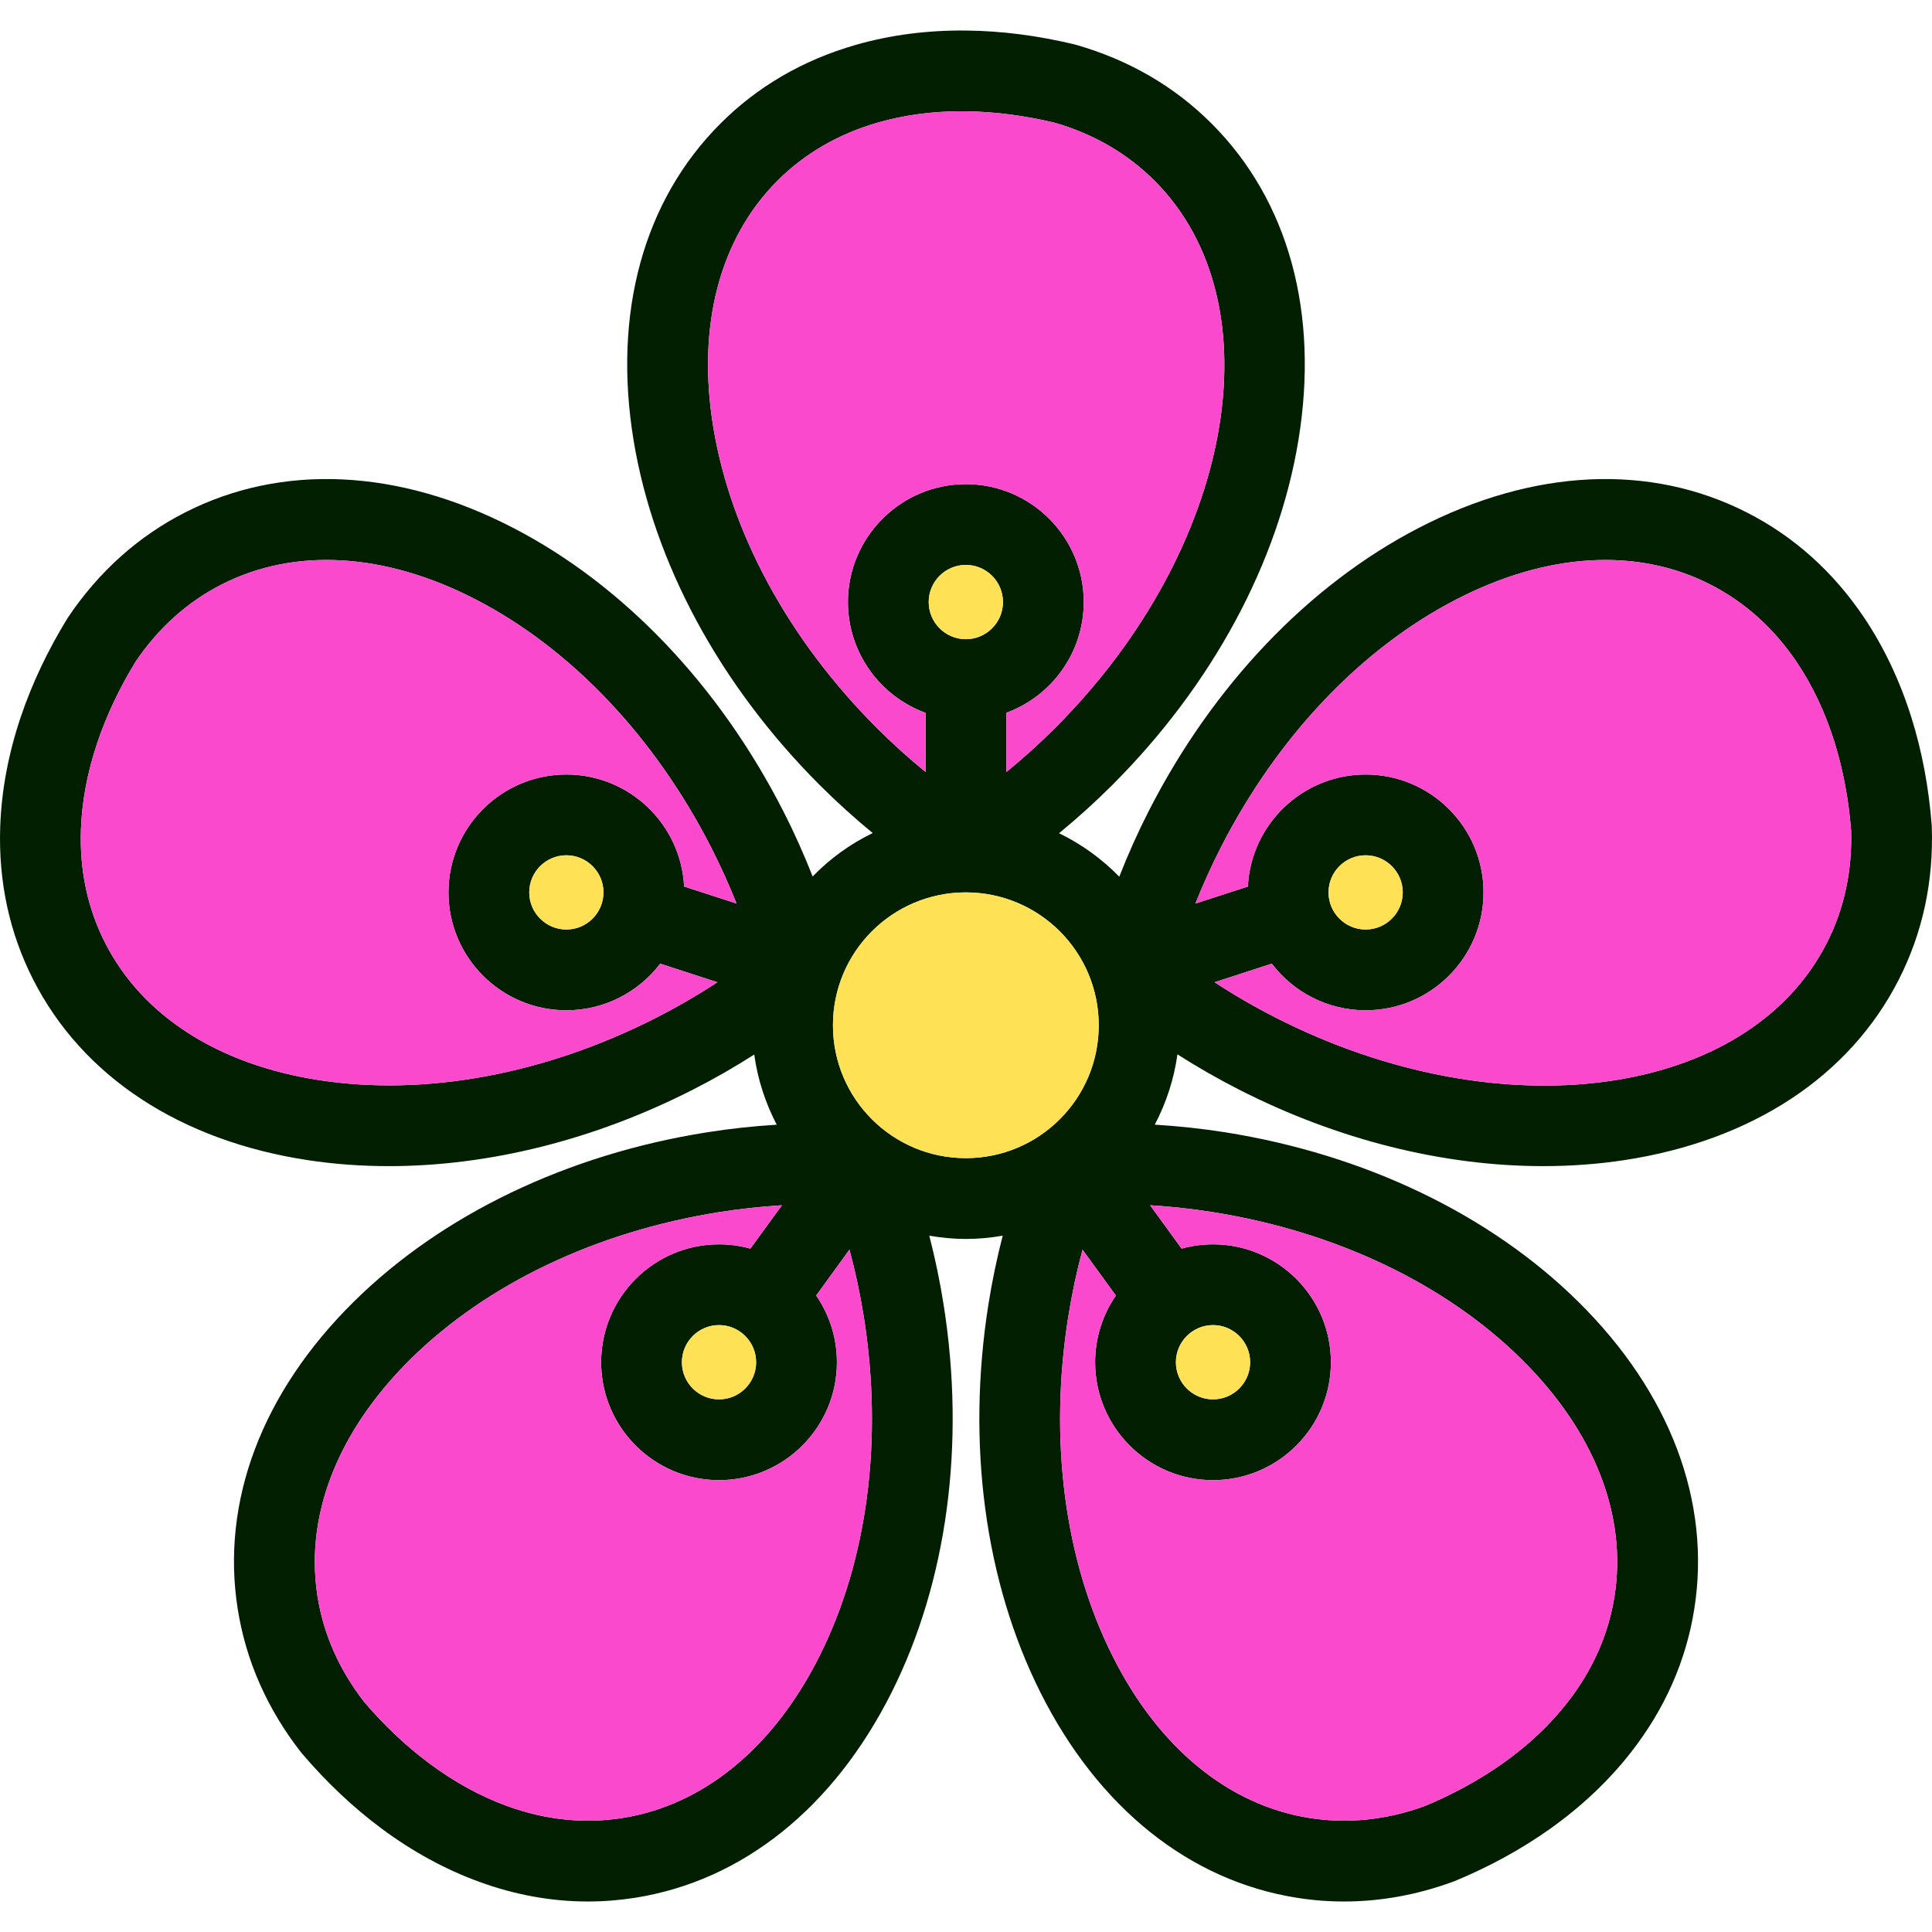
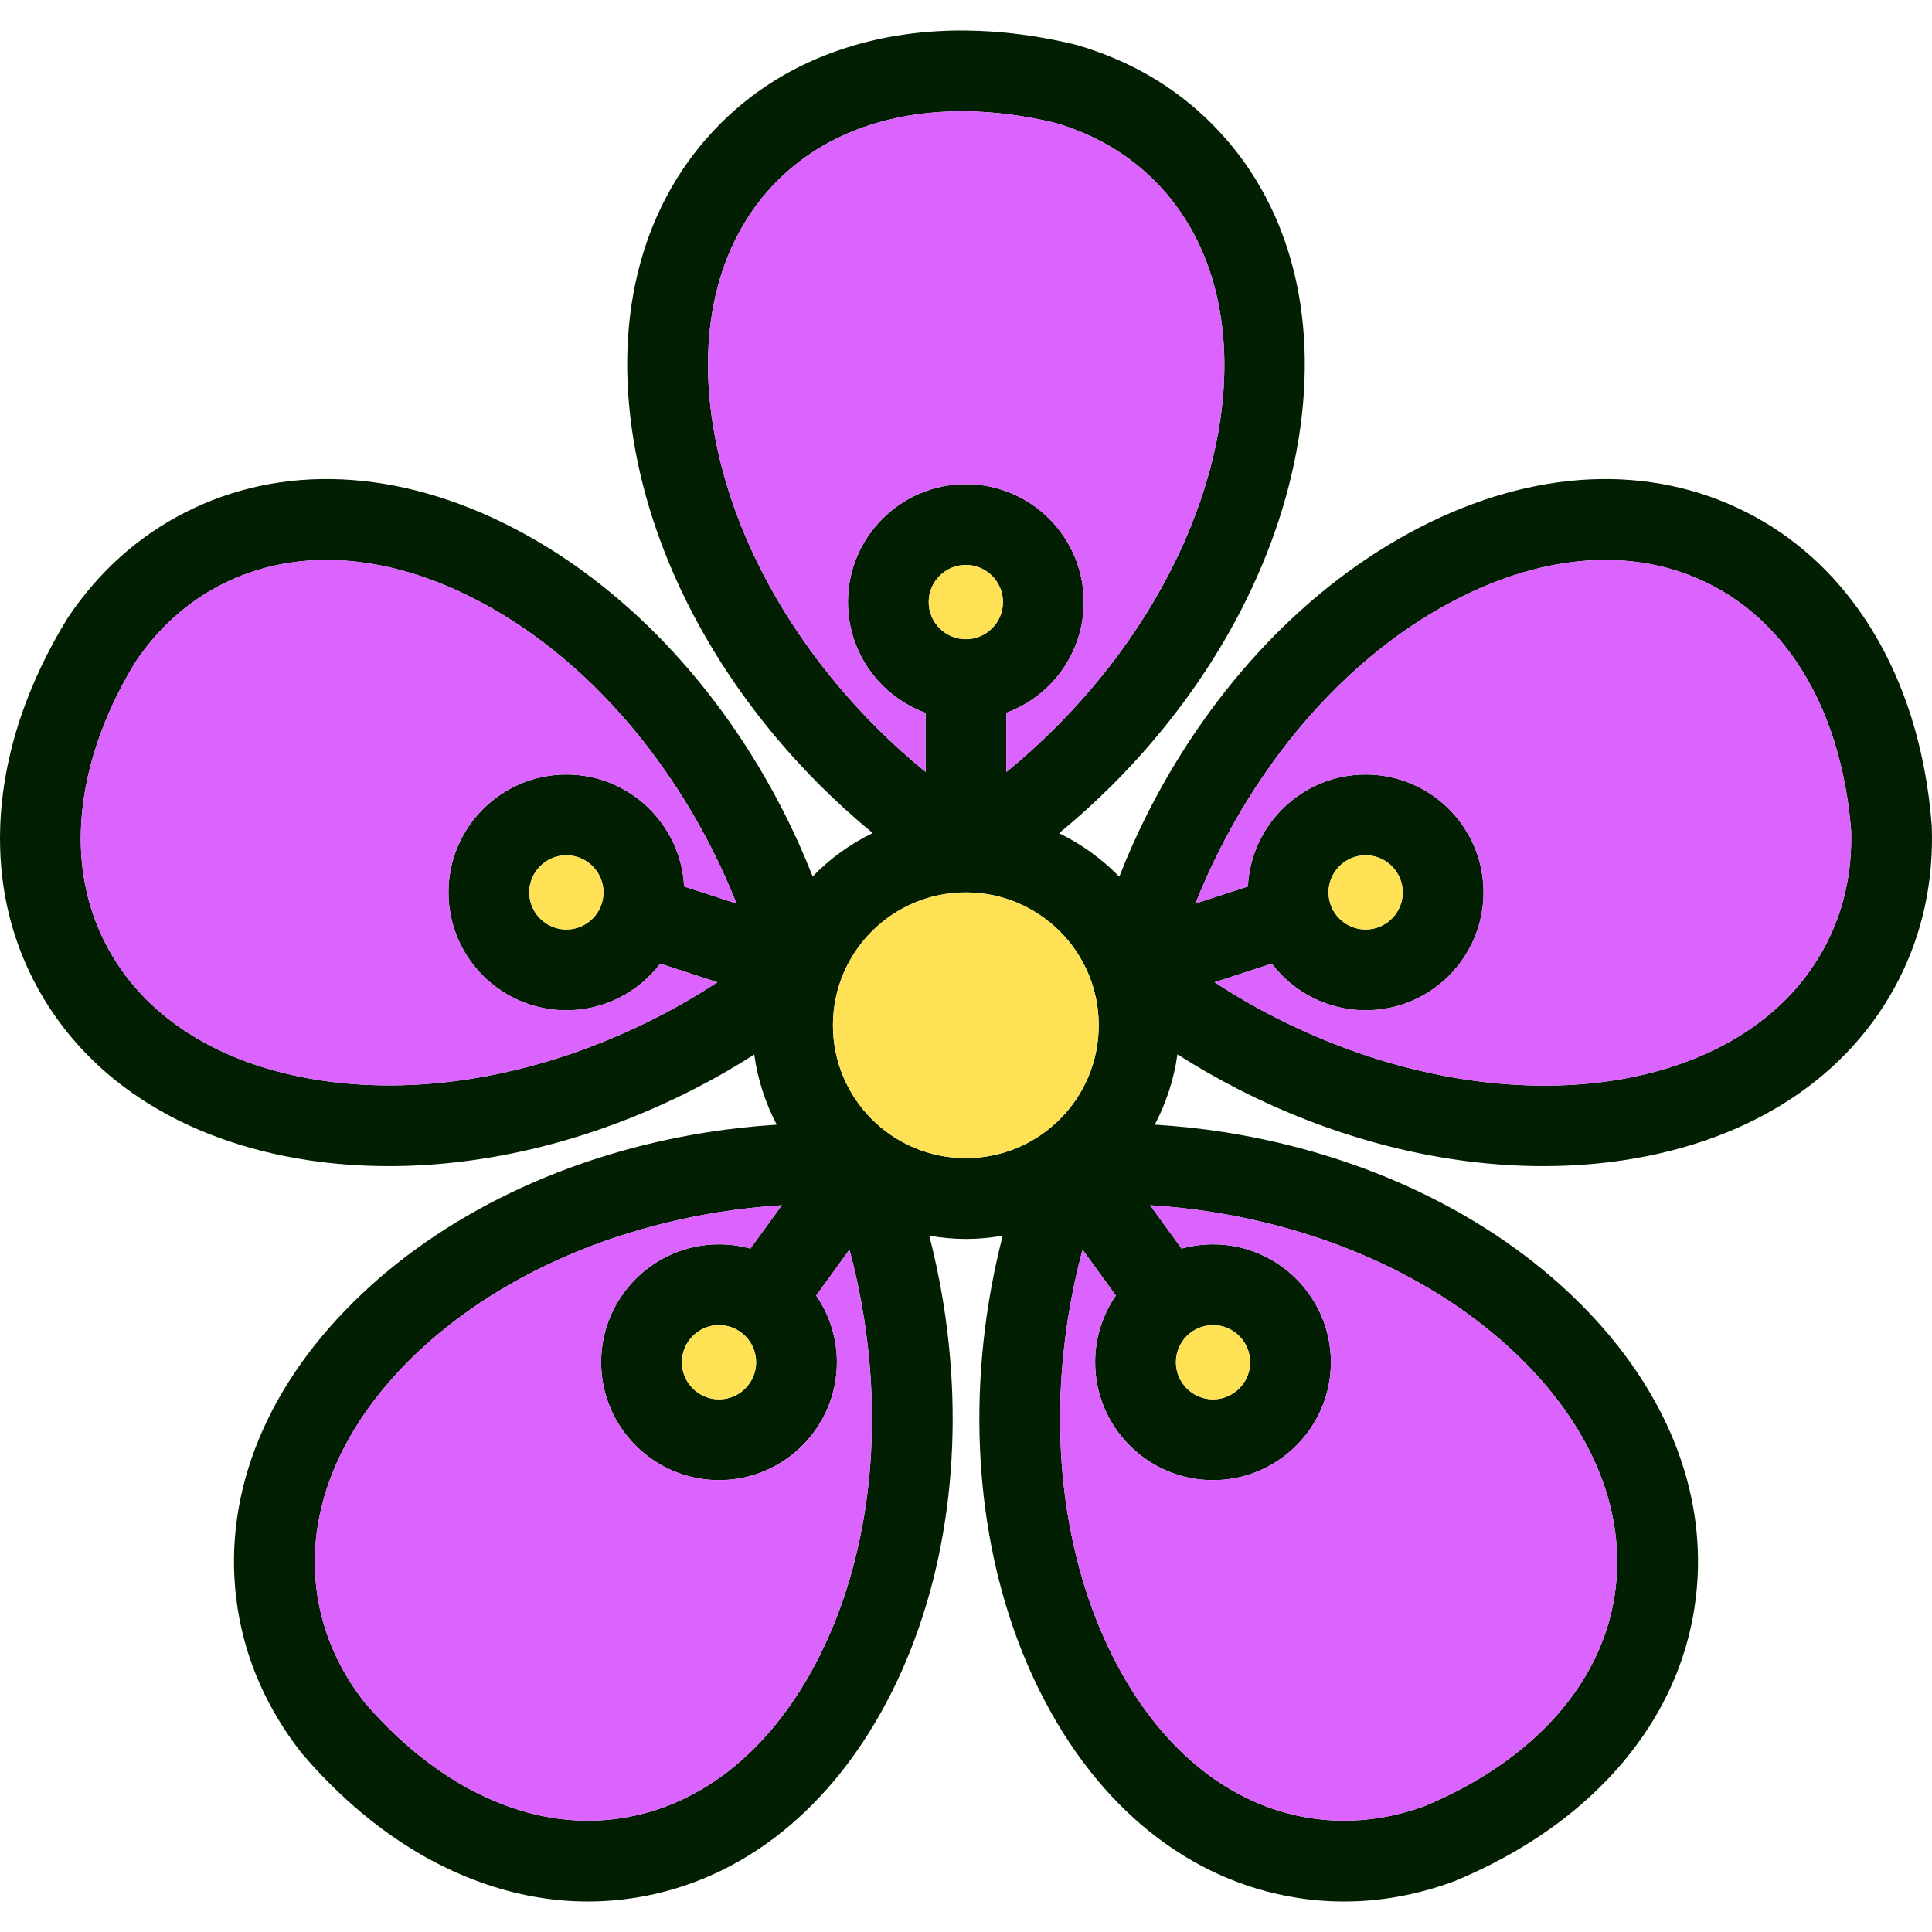
<svg xmlns="http://www.w3.org/2000/svg" height="800px" width="800px" version="1.1" id="Layer_1" viewBox="0 0 511.407 511.407" xml:space="preserve">
  <path style="fill:#021F02;" d="M511.35,218.785c0.511,14.527-2.435,28.162-8.742,40.539c-13.066,25.644-38.864,42.606-72.621,47.761  c-7.02,1.069-14.218,1.592-21.523,1.592c-26.476,0-54.377-6.949-80.485-20.252c-5.618-2.863-11.058-5.986-16.308-9.336  c-0.903,6.533-2.958,12.828-5.998,18.613c6.2,0.38,12.424,1.033,18.636,2.019c36.928,5.856,70.139,21.784,93.491,44.875  c24.29,24.005,35.182,52.892,30.681,81.316c-2.174,13.719-7.804,26.476-16.736,37.902c-5.868,7.531-13.101,14.36-21.475,20.311  c-7.59,5.393-16.106,10.049-25.312,13.85c-0.143,0.048-0.285,0.107-0.428,0.154c-9.502,3.468-19.135,5.203-28.733,5.203  c-4.181,0-8.362-0.321-12.519-0.986c-28.424-4.502-52.524-23.791-67.858-54.318c-14.729-29.338-19.622-65.839-13.778-102.779  c0.974-6.153,2.245-12.21,3.777-18.161c-3.243,0.57-6.497,0.867-9.716,0.867c-3.278,0-6.533-0.309-9.716-0.867  c1.532,5.963,2.803,12.02,3.777,18.173c5.856,36.928,0.962,73.429-13.778,102.768c-15.334,30.526-39.435,49.816-67.858,54.318  c-4.169,0.653-8.338,0.986-12.519,0.986c-9.597,0-19.207-1.734-28.697-5.191c-8.98-3.255-17.71-8.018-25.953-14.147  c-7.471-5.559-14.539-12.222-20.988-19.8c-0.095-0.107-0.19-0.226-0.285-0.344c-4.478-5.725-8.113-11.783-10.916-18.114  c-2.803-6.331-4.751-12.959-5.844-19.824c-4.502-28.424,6.402-57.311,30.692-81.316c23.352-23.091,56.551-39.019,93.491-44.863  c6.165-0.986,12.341-1.639,18.494-2.019c-1.461-2.803-2.72-5.749-3.718-8.849c-1.057-3.219-1.782-6.473-2.233-9.728  c-5.226,3.338-10.631,6.45-16.225,9.289c-26.108,13.315-54.009,20.252-80.485,20.252c-7.305,0-14.503-0.523-21.523-1.592  c-33.757-5.155-59.556-22.117-72.621-47.761c-6.307-12.377-9.241-26.001-8.742-40.504c0.333-9.538,2.162-19.313,5.44-29.053  c2.981-8.813,7.127-17.591,12.341-26.072c0.083-0.131,0.166-0.261,0.249-0.38c8.113-12.044,18.518-21.356,30.894-27.664  c25.644-13.066,56.479-11.628,86.827,4.062c29.172,15.073,54.579,41.727,71.552,75.045c2.886,5.654,5.464,11.427,7.756,17.247  c4.49-4.644,9.847-8.564,15.893-11.498c-4.846-3.979-9.538-8.219-14.04-12.721c-26.44-26.44-43.936-58.843-49.258-91.246  c-5.535-33.709,2.625-63.475,22.984-83.822c9.811-9.823,21.867-16.831,35.812-20.834c9.17-2.637,19.016-3.92,29.315-3.801  c9.312,0.095,18.933,1.342,28.614,3.67c0.143,0.036,0.285,0.083,0.439,0.119c13.957,4.003,26.024,11.011,35.847,20.846  c20.359,20.347,28.507,50.125,22.972,83.822c-5.321,32.403-22.817,64.806-49.258,91.246c-4.525,4.525-9.241,8.778-14.099,12.769  c5.903,2.874,11.308,6.747,15.94,11.51c2.292-5.856,4.87-11.64,7.756-17.306c16.985-33.317,42.392-59.971,71.564-75.045  c30.348-15.691,61.183-17.128,86.827-4.05c12.377,6.295,22.758,15.596,30.883,27.616c5.333,7.911,9.597,16.902,12.674,26.713  c2.779,8.873,4.573,18.423,5.345,28.353C511.338,218.488,511.338,218.642,511.35,218.785z M483.556,249.62  c4.609-9.051,6.77-19.088,6.438-29.861c-0.653-8.243-2.15-16.106-4.419-23.388c-2.447-7.828-5.808-14.93-9.989-21.131  c-6.07-8.98-13.766-15.893-22.865-20.525c-19.349-9.871-43.247-8.445-67.3,3.991c-25.229,13.03-47.369,36.394-62.335,65.756  c-2.459,4.834-4.668,9.74-6.652,14.705l13.885-4.502c0.82-16.487,14.479-29.647,31.168-29.647c17.211,0,31.203,13.992,31.203,31.203  s-13.992,31.203-31.203,31.203c-10.12,0-19.135-4.846-24.837-12.341l-15.144,4.917c5.167,3.385,10.571,6.521,16.178,9.372  C397.132,299.661,462.568,290.812,483.556,249.62z M427.361,422.574c3.397-21.451-5.333-43.734-24.599-62.775  c-20.192-19.967-49.246-33.804-81.803-38.959c-5.511-0.867-11.035-1.473-16.522-1.805l8.338,11.474  c2.649-0.725,5.44-1.128,8.315-1.128c17.199,0,31.203,14.004,31.203,31.215c0,17.199-14.004,31.203-31.203,31.203  c-17.211,0-31.203-14.004-31.203-31.203c0-6.557,2.031-12.638,5.488-17.662l-8.825-12.139c-1.556,5.808-2.827,11.759-3.789,17.805  c-5.155,32.557-0.974,64.461,11.771,89.832c12.151,24.207,30.657,39.399,52.096,42.796c10.025,1.592,20.252,0.546,30.384-3.112  c7.637-3.16,14.657-7.008,20.881-11.427c6.687-4.739,12.401-10.132,16.997-16.023C421.565,442.113,425.758,432.67,427.361,422.574z   M371.31,236.221c0-5.416-4.407-9.823-9.823-9.823c-5.416,0-9.823,4.407-9.823,9.823c0,5.416,4.407,9.823,9.823,9.823  C366.903,246.044,371.31,241.638,371.31,236.221z M330.913,360.595c0-5.428-4.407-9.835-9.823-9.835s-9.823,4.407-9.823,9.835  c0,5.416,4.407,9.823,9.823,9.823S330.913,366.011,330.913,360.595z M279.315,192.665c47.179-47.179,58.974-112.151,26.286-144.839  c-7.174-7.174-16.071-12.341-26.405-15.334c-8.041-1.924-15.988-2.946-23.613-3.029c-0.333-0.012-0.677-0.012-1.021-0.012  c-7.828,0-15.275,1.01-22.152,2.981c-10.429,2.993-19.373,8.172-26.606,15.394c-15.346,15.358-21.392,38.52-16.997,65.245  c4.609,28.02,19.979,56.289,43.283,79.606c4.133,4.133,8.457,8.029,12.923,11.676v-15.655  c-11.973-4.359-20.561-15.869-20.561-29.338c0-17.199,14.004-31.203,31.215-31.203c17.199,0,31.203,14.004,31.203,31.203  c0,13.446-8.54,24.932-20.477,29.315v15.679C270.858,200.707,275.17,196.811,279.315,192.665z M290.837,271.392  c0-19.42-15.75-35.17-35.182-35.17c-19.42,0-35.17,15.75-35.17,35.17c0,19.432,15.75,35.17,35.17,35.17  C275.087,306.562,290.837,290.824,290.837,271.392z M265.49,159.36c0-5.416-4.407-9.823-9.823-9.823  c-5.428,0-9.835,4.407-9.835,9.823c0,5.428,4.407,9.835,9.835,9.835C261.083,169.195,265.49,164.788,265.49,159.36z   M216.885,438.443c12.745-25.383,16.926-57.287,11.771-89.844c-0.962-6.046-2.233-11.997-3.801-17.817l-8.813,12.151  c3.456,5.024,5.488,11.106,5.488,17.662c0,17.199-13.992,31.203-31.203,31.203s-31.203-14.004-31.203-31.203  c0-17.211,13.992-31.215,31.203-31.215c2.874,0,5.654,0.404,8.303,1.128l8.338-11.474c-5.488,0.344-10.999,0.938-16.522,1.805  c-32.557,5.155-61.599,18.993-81.803,38.959c-16.534,16.356-25.312,35.099-25.312,53.652c0,3.053,0.238,6.093,0.713,9.122  c1.592,10.025,5.737,19.42,12.353,27.937c5.369,6.283,11.189,11.771,17.318,16.32c6.58,4.894,13.481,8.671,20.501,11.225  c10.179,3.706,20.466,4.775,30.562,3.171C186.228,477.83,204.722,462.638,216.885,438.443z M200.149,360.595  c0-5.428-4.407-9.835-9.823-9.835s-9.823,4.407-9.823,9.835c0,5.416,4.407,9.823,9.823,9.823S200.149,366.011,200.149,360.595z   M181.085,234.665l13.885,4.502c-1.984-4.953-4.193-9.871-6.652-14.705c-14.966-29.362-37.107-52.714-62.335-65.756  c-24.053-12.436-47.951-13.861-67.3-4.003c-9.051,4.609-16.7,11.462-22.746,20.382c-4.324,7.044-7.744,14.289-10.179,21.511  c-2.613,7.78-4.074,15.501-4.335,22.972c-0.38,10.833,1.782,20.941,6.426,30.051c9.859,19.349,30.027,32.248,56.8,36.323  c28.067,4.288,59.71-1.604,89.072-16.558c5.594-2.863,10.999-5.998,16.178-9.384l-15.144-4.917  c-5.701,7.495-14.717,12.341-24.837,12.341c-17.211,0-31.203-13.992-31.203-31.203s13.992-31.203,31.203-31.203  C166.594,205.018,180.266,218.179,181.085,234.665z M159.741,236.221c0-5.416-4.407-9.823-9.823-9.823s-9.823,4.407-9.823,9.823  c0,5.416,4.407,9.823,9.823,9.823C155.334,246.044,159.741,241.638,159.741,236.221z" />
  <g>
-     <path style="fill:#fa49cd;" d="M489.994,219.759c0.333,10.773-1.829,20.81-6.438,29.861   c-20.988,41.193-86.424,50.042-145.872,19.753c-5.606-2.851-11.011-5.986-16.178-9.372l15.144-4.917   c5.701,7.495,14.717,12.341,24.837,12.341c17.211,0,31.203-13.992,31.203-31.203s-13.992-31.203-31.203-31.203   c-16.688,0-30.348,13.161-31.168,29.647l-13.885,4.502c1.984-4.965,4.193-9.871,6.652-14.705   c14.966-29.362,37.107-52.726,62.335-65.756c24.053-12.436,47.951-13.861,67.3-3.991c9.098,4.632,16.795,11.545,22.865,20.525   c4.181,6.2,7.542,13.303,9.989,21.131C487.844,203.652,489.34,211.515,489.994,219.759z" />
-     <path style="fill:#fa49cd;" d="M402.762,359.799c19.266,19.04,27.996,41.323,24.599,62.775   c-1.604,10.096-5.796,19.539-12.472,28.091c-4.597,5.891-10.31,11.284-16.997,16.023c-6.224,4.419-13.244,8.267-20.881,11.427   c-10.132,3.658-20.359,4.704-30.384,3.112c-21.44-3.397-39.945-18.589-52.096-42.796c-12.745-25.371-16.926-57.275-11.771-89.832   c0.962-6.046,2.233-11.997,3.789-17.805l8.825,12.139c-3.456,5.024-5.488,11.106-5.488,17.662   c0,17.199,13.992,31.203,31.203,31.203c17.199,0,31.203-14.004,31.203-31.203c0-17.211-14.004-31.215-31.203-31.215   c-2.874,0-5.666,0.404-8.315,1.128l-8.338-11.474c5.488,0.333,11.011,0.938,16.522,1.805   C353.517,325.995,382.57,339.832,402.762,359.799z" />
+     <path style="fill:#db64ff;" d="M489.994,219.759c0.333,10.773-1.829,20.81-6.438,29.861   c-20.988,41.193-86.424,50.042-145.872,19.753c-5.606-2.851-11.011-5.986-16.178-9.372l15.144-4.917   c5.701,7.495,14.717,12.341,24.837,12.341c17.211,0,31.203-13.992,31.203-31.203s-13.992-31.203-31.203-31.203   c-16.688,0-30.348,13.161-31.168,29.647l-13.885,4.502c1.984-4.965,4.193-9.871,6.652-14.705   c14.966-29.362,37.107-52.726,62.335-65.756c24.053-12.436,47.951-13.861,67.3-3.991c9.098,4.632,16.795,11.545,22.865,20.525   c4.181,6.2,7.542,13.303,9.989,21.131C487.844,203.652,489.34,211.515,489.994,219.759z" />
+     <path style="fill:#db64ff;" d="M402.762,359.799c19.266,19.04,27.996,41.323,24.599,62.775   c-1.604,10.096-5.796,19.539-12.472,28.091c-4.597,5.891-10.31,11.284-16.997,16.023c-6.224,4.419-13.244,8.267-20.881,11.427   c-10.132,3.658-20.359,4.704-30.384,3.112c-21.44-3.397-39.945-18.589-52.096-42.796c-12.745-25.371-16.926-57.275-11.771-89.832   c0.962-6.046,2.233-11.997,3.789-17.805l8.825,12.139c-3.456,5.024-5.488,11.106-5.488,17.662   c0,17.199,13.992,31.203,31.203,31.203c17.199,0,31.203-14.004,31.203-31.203c0-17.211-14.004-31.215-31.203-31.215   c-2.874,0-5.666,0.404-8.315,1.128l-8.338-11.474c5.488,0.333,11.011,0.938,16.522,1.805   C353.517,325.995,382.57,339.832,402.762,359.799z" />
  </g>
  <g>
    <path style="fill:#FFE155;" d="M361.487,226.398c5.416,0,9.823,4.407,9.823,9.823c0,5.416-4.407,9.823-9.823,9.823   c-5.416,0-9.823-4.407-9.823-9.823C351.664,230.805,356.07,226.398,361.487,226.398z" />
    <path style="fill:#FFE155;" d="M321.09,350.76c5.416,0,9.823,4.407,9.823,9.835c0,5.416-4.407,9.823-9.823,9.823   s-9.823-4.407-9.823-9.823C311.267,355.167,315.674,350.76,321.09,350.76z" />
  </g>
-   <path style="fill:#fa49cd;" d="M305.601,47.826c32.688,32.688,20.893,97.66-26.286,144.839c-4.145,4.145-8.457,8.041-12.923,11.688  v-15.679c11.937-4.383,20.477-15.869,20.477-29.315c0-17.199-14.004-31.203-31.203-31.203c-17.211,0-31.215,14.004-31.215,31.203  c0,13.47,8.588,24.979,20.561,29.338v15.655c-4.466-3.647-8.79-7.542-12.923-11.676c-23.304-23.316-38.674-51.586-43.283-79.606  c-4.395-26.725,1.651-49.887,16.997-65.245c7.234-7.222,16.178-12.401,26.606-15.394c6.877-1.972,14.325-2.981,22.152-2.981  c0.344,0,0.689,0,1.021,0.012c7.626,0.083,15.572,1.105,23.613,3.029C289.53,35.485,298.427,40.652,305.601,47.826z" />
+   <path style="fill:#db64ff;" d="M305.601,47.826c32.688,32.688,20.893,97.66-26.286,144.839c-4.145,4.145-8.457,8.041-12.923,11.688  v-15.679c11.937-4.383,20.477-15.869,20.477-29.315c0-17.199-14.004-31.203-31.203-31.203c-17.211,0-31.215,14.004-31.215,31.203  c0,13.47,8.588,24.979,20.561,29.338v15.655c-4.466-3.647-8.79-7.542-12.923-11.676c-23.304-23.316-38.674-51.586-43.283-79.606  c-4.395-26.725,1.651-49.887,16.997-65.245c7.234-7.222,16.178-12.401,26.606-15.394c6.877-1.972,14.325-2.981,22.152-2.981  c0.344,0,0.689,0,1.021,0.012c7.626,0.083,15.572,1.105,23.613,3.029C289.53,35.485,298.427,40.652,305.601,47.826z" />
  <g>
    <path style="fill:#FFE155;" d="M255.655,236.221c19.432,0,35.182,15.75,35.182,35.17c0,19.432-15.75,35.17-35.182,35.17   c-19.42,0-35.17-15.738-35.17-35.17C220.484,251.972,236.234,236.221,255.655,236.221z" />
    <path style="fill:#FFE155;" d="M255.667,149.537c5.416,0,9.823,4.407,9.823,9.823c0,5.428-4.407,9.835-9.823,9.835   c-5.428,0-9.835-4.407-9.835-9.835C245.832,153.943,250.238,149.537,255.667,149.537z" />
  </g>
-   <path style="fill:#fa49cd;" d="M228.656,348.598c5.155,32.557,0.974,64.461-11.771,89.844  c-12.163,24.195-30.657,39.387-52.108,42.784c-10.096,1.604-20.382,0.535-30.562-3.171c-7.02-2.554-13.921-6.331-20.501-11.225  c-6.129-4.549-11.949-10.037-17.318-16.32c-6.616-8.516-10.761-17.912-12.353-27.937c-0.475-3.029-0.713-6.07-0.713-9.122  c0-18.553,8.778-37.297,25.312-53.652c20.204-19.967,49.246-33.804,81.803-38.959c5.523-0.867,11.035-1.461,16.522-1.805  l-8.338,11.474c-2.649-0.725-5.428-1.128-8.303-1.128c-17.211,0-31.203,14.004-31.203,31.215c0,17.199,13.992,31.203,31.203,31.203  s31.203-14.004,31.203-31.203c0-6.557-2.031-12.638-5.488-17.662l8.813-12.151C226.423,336.602,227.694,342.552,228.656,348.598z" />
+   <path style="fill:#db64ff;" d="M228.656,348.598c5.155,32.557,0.974,64.461-11.771,89.844  c-12.163,24.195-30.657,39.387-52.108,42.784c-10.096,1.604-20.382,0.535-30.562-3.171c-7.02-2.554-13.921-6.331-20.501-11.225  c-6.129-4.549-11.949-10.037-17.318-16.32c-6.616-8.516-10.761-17.912-12.353-27.937c-0.475-3.029-0.713-6.07-0.713-9.122  c0-18.553,8.778-37.297,25.312-53.652c20.204-19.967,49.246-33.804,81.803-38.959c5.523-0.867,11.035-1.461,16.522-1.805  l-8.338,11.474c-2.649-0.725-5.428-1.128-8.303-1.128c-17.211,0-31.203,14.004-31.203,31.215c0,17.199,13.992,31.203,31.203,31.203  s31.203-14.004,31.203-31.203c0-6.557-2.031-12.638-5.488-17.662l8.813-12.151C226.423,336.602,227.694,342.552,228.656,348.598z" />
  <path style="fill:#FFE155;" d="M190.326,350.76c5.416,0,9.823,4.407,9.823,9.835c0,5.416-4.407,9.823-9.823,9.823  s-9.823-4.407-9.823-9.823C180.503,355.167,184.91,350.76,190.326,350.76z" />
-   <path style="fill:#fa49cd;" d="M194.971,239.167l-13.885-4.502c-0.82-16.487-14.491-29.647-31.168-29.647  c-17.211,0-31.203,13.992-31.203,31.203s13.992,31.203,31.203,31.203c10.12,0,19.135-4.846,24.837-12.341l15.144,4.917  c-5.179,3.385-10.583,6.521-16.178,9.384c-29.362,14.954-61.005,20.846-89.072,16.558c-26.773-4.074-46.941-16.973-56.8-36.323  c-4.644-9.11-6.806-19.218-6.426-30.051c0.261-7.471,1.722-15.192,4.335-22.972c2.435-7.222,5.856-14.467,10.179-21.511  c6.046-8.92,13.695-15.774,22.746-20.382c19.349-9.859,43.247-8.433,67.3,4.003c25.229,13.042,47.369,36.394,62.335,65.756  C190.778,229.297,192.987,234.214,194.971,239.167z" />
+   <path style="fill:#db64ff;" d="M194.971,239.167l-13.885-4.502c-0.82-16.487-14.491-29.647-31.168-29.647  c-17.211,0-31.203,13.992-31.203,31.203s13.992,31.203,31.203,31.203c10.12,0,19.135-4.846,24.837-12.341l15.144,4.917  c-5.179,3.385-10.583,6.521-16.178,9.384c-29.362,14.954-61.005,20.846-89.072,16.558c-26.773-4.074-46.941-16.973-56.8-36.323  c-4.644-9.11-6.806-19.218-6.426-30.051c0.261-7.471,1.722-15.192,4.335-22.972c2.435-7.222,5.856-14.467,10.179-21.511  c6.046-8.92,13.695-15.774,22.746-20.382c19.349-9.859,43.247-8.433,67.3,4.003c25.229,13.042,47.369,36.394,62.335,65.756  C190.778,229.297,192.987,234.214,194.971,239.167z" />
  <path style="fill:#FFE155;" d="M149.918,226.398c5.416,0,9.823,4.407,9.823,9.823c0,5.416-4.407,9.823-9.823,9.823  s-9.823-4.407-9.823-9.823C140.095,230.805,144.501,226.398,149.918,226.398z" />
</svg>
